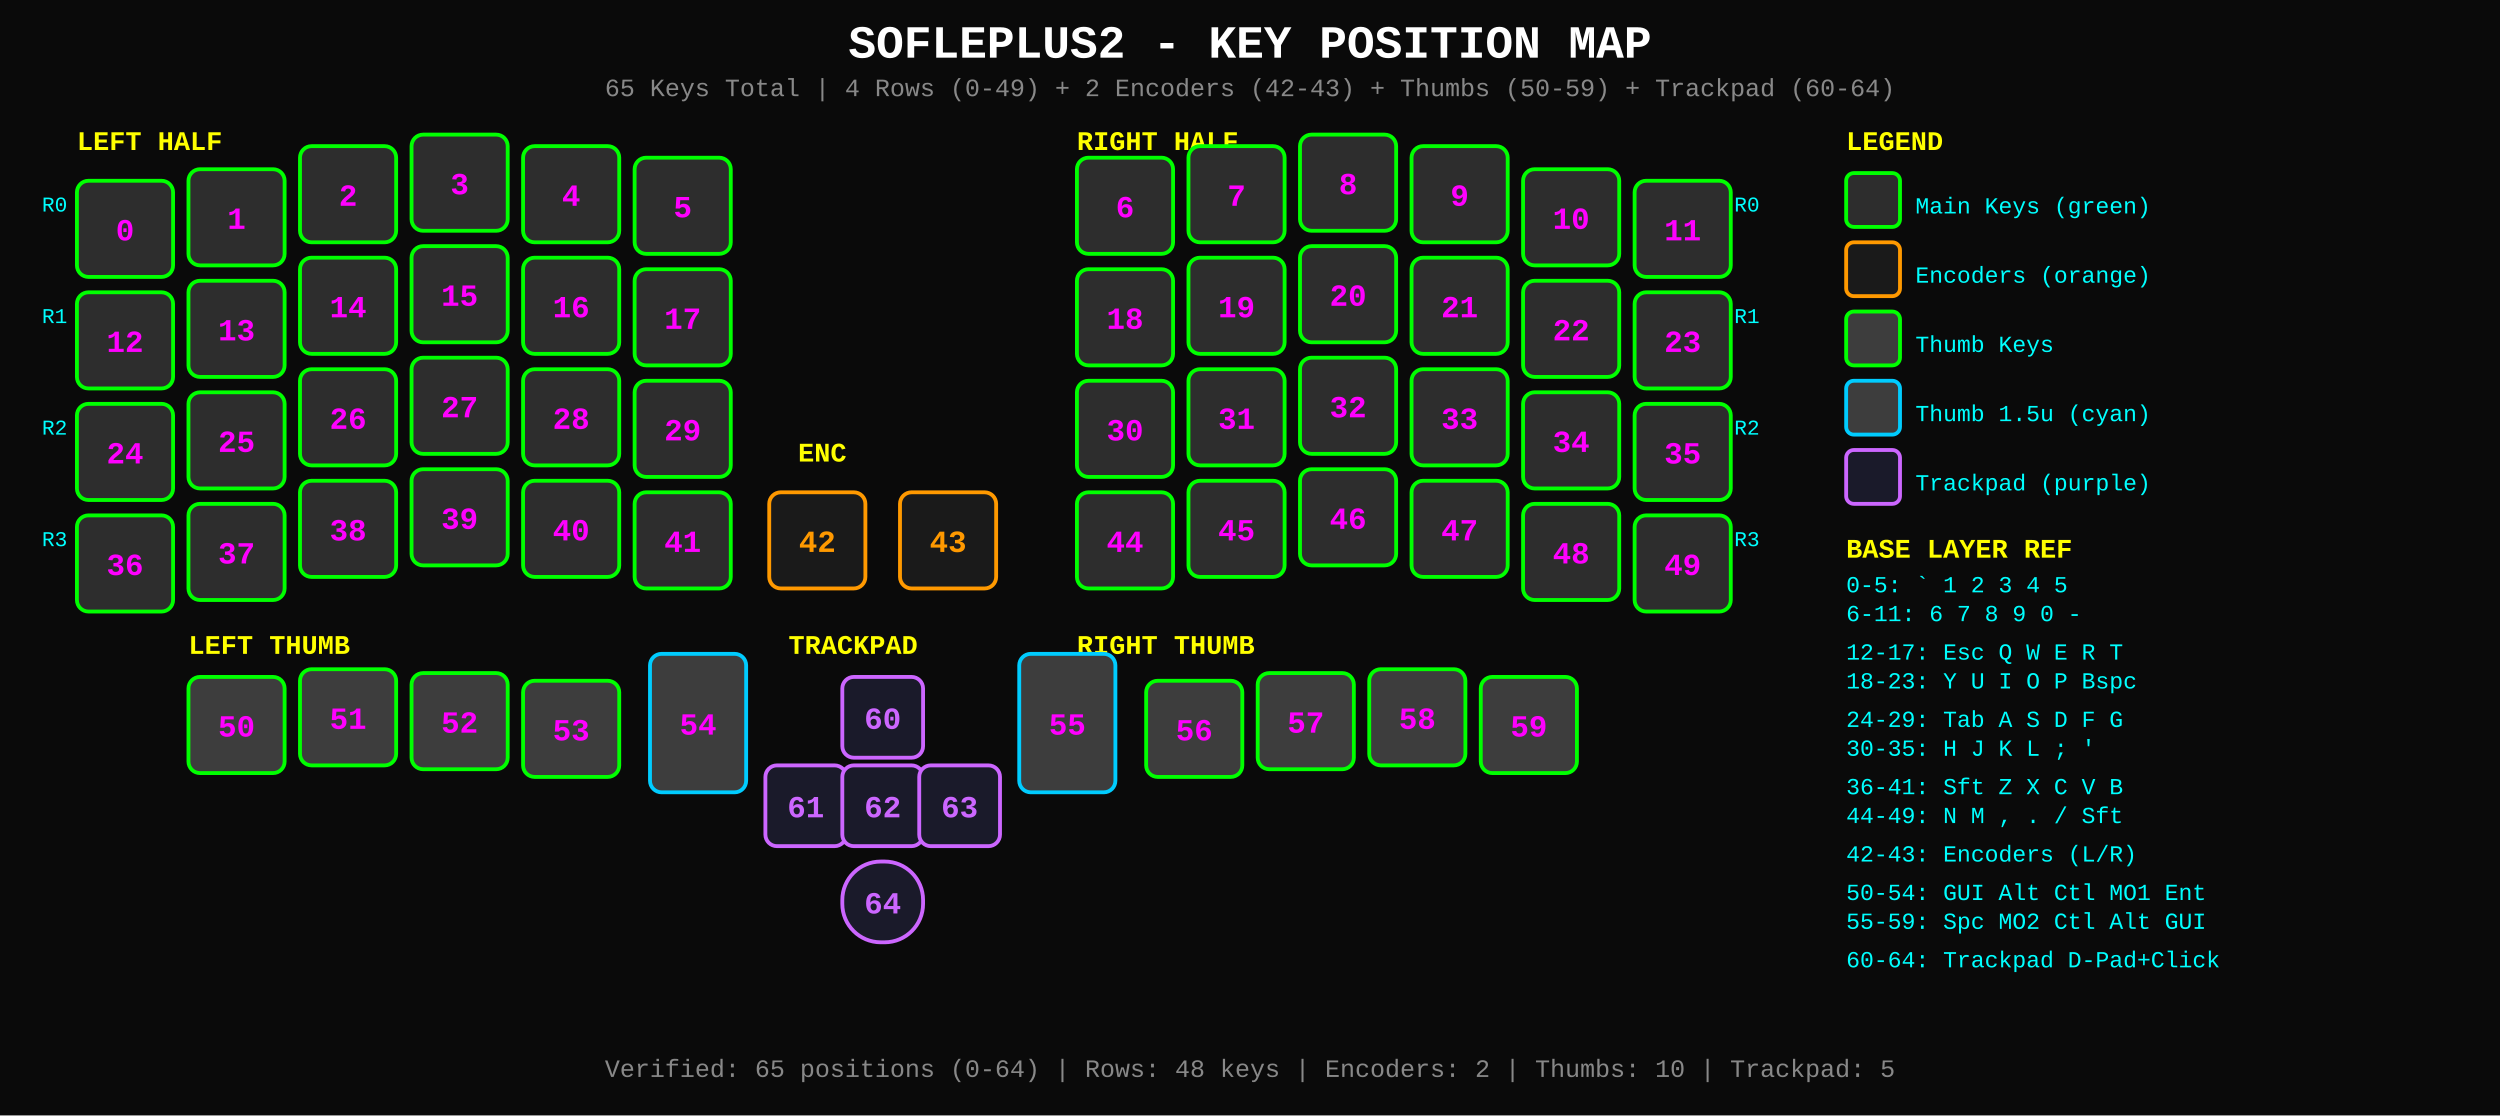
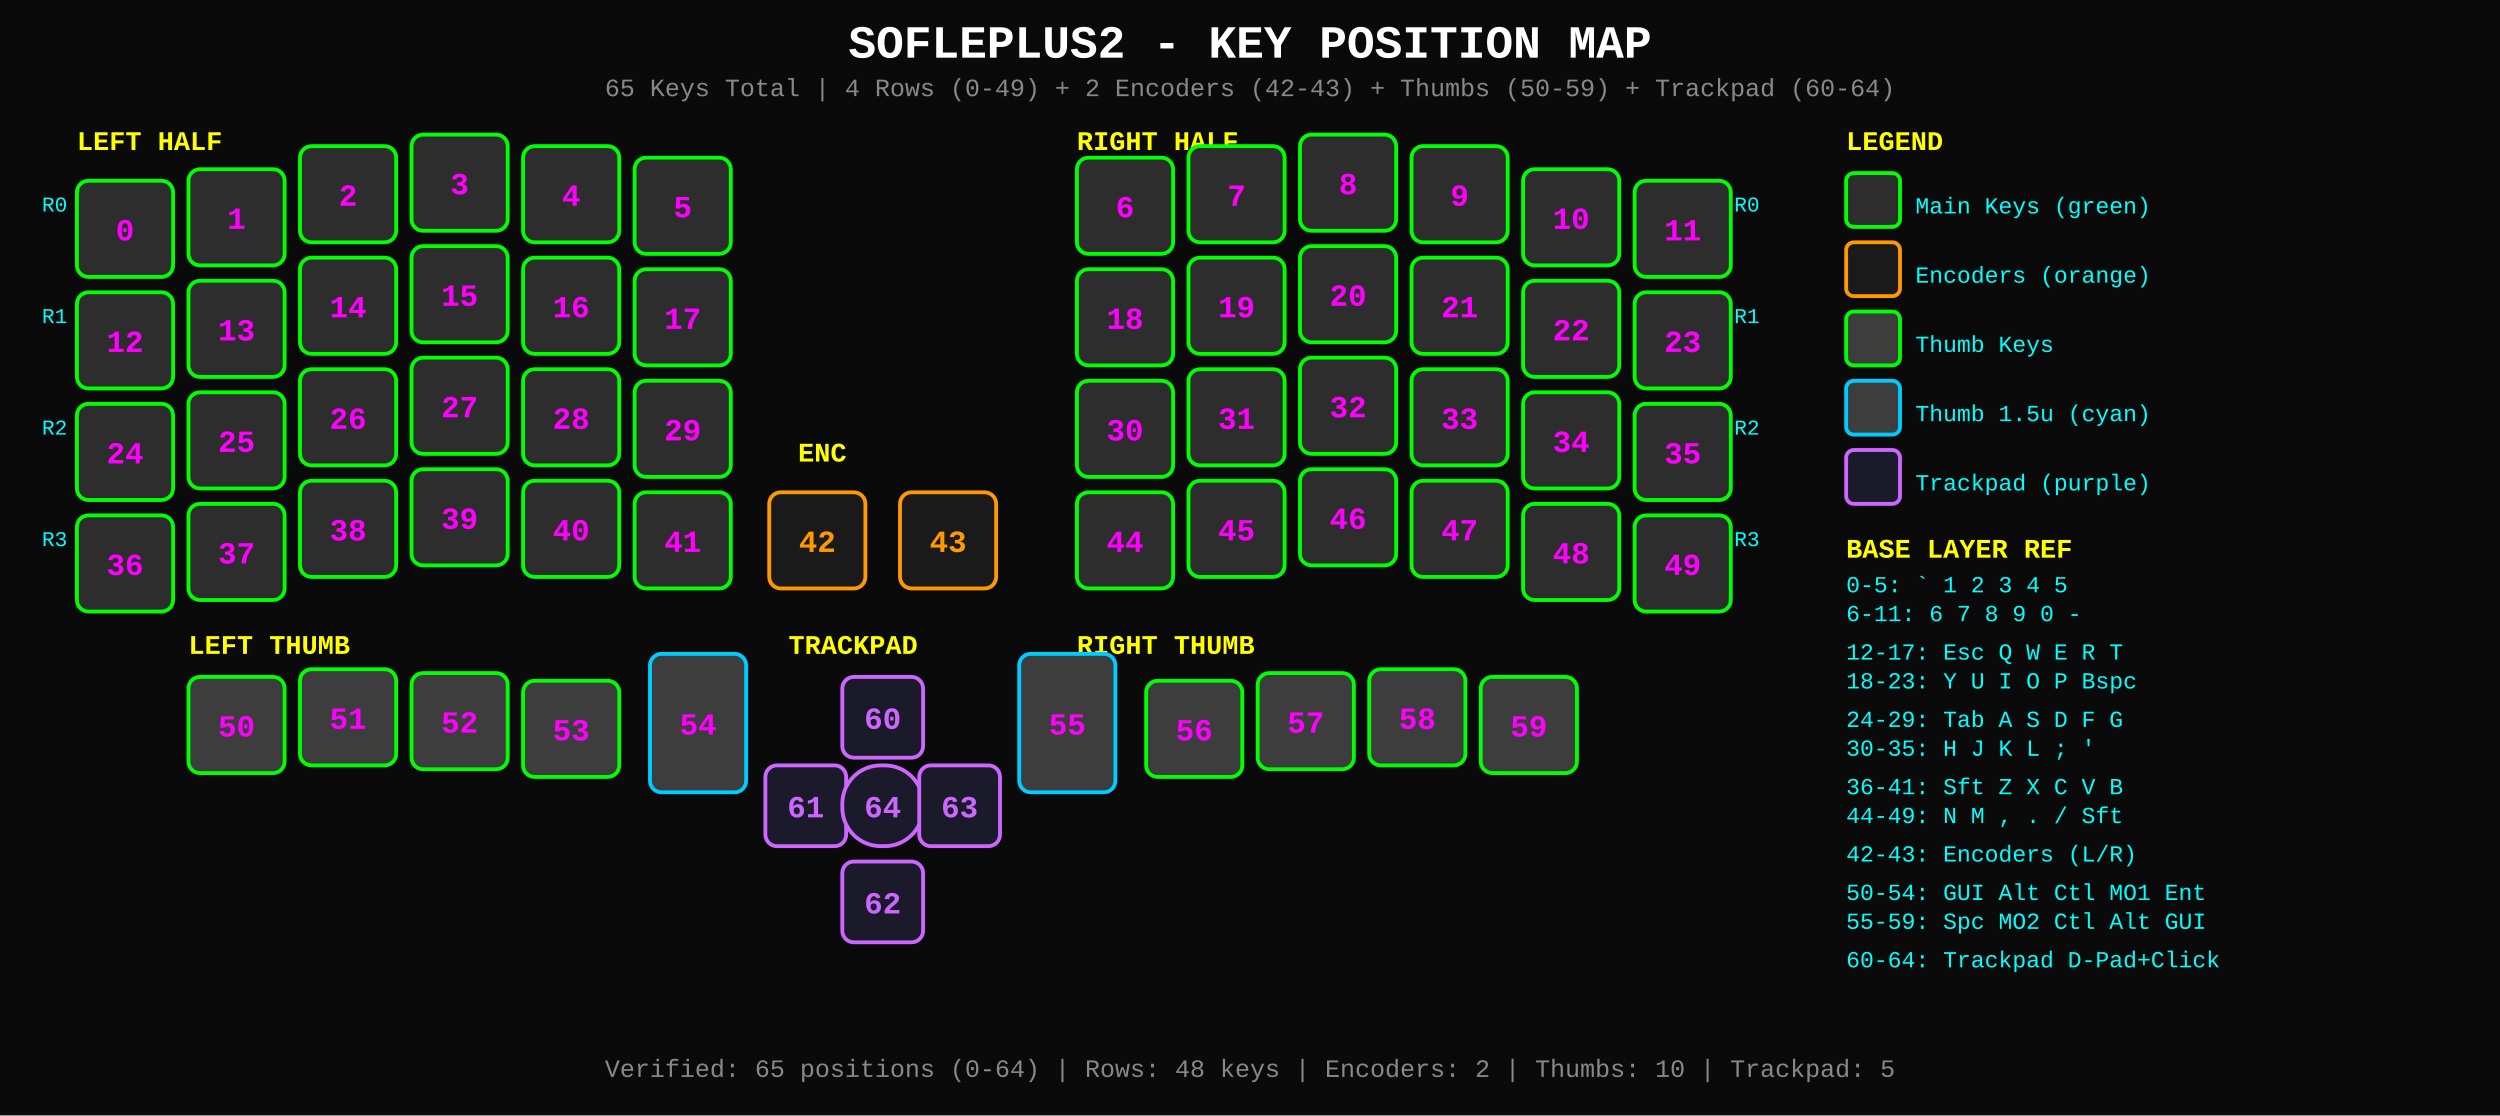
<svg xmlns="http://www.w3.org/2000/svg" width="1300" height="580">
  <defs>
    <style>
      .key { fill: #2d2d2d; stroke: #00ff00; stroke-width: 2; }
      .key-num { fill: #ff00ff; font-family: 'Courier New', monospace; font-size: 16px; font-weight: bold; text-anchor: middle; }
      .encoder { fill: #1a1a1a; stroke: #ff9900; stroke-width: 2; }
      .encoder-num { fill: #ff9900; font-family: 'Courier New', monospace; font-size: 16px; font-weight: bold; text-anchor: middle; }
      .trackpad { fill: #1a1a2a; stroke: #cc66ff; stroke-width: 2; }
      .trackpad-num { fill: #cc66ff; font-family: 'Courier New', monospace; font-size: 16px; font-weight: bold; text-anchor: middle; }
      .thumb { fill: #3d3d3d; stroke: #00ff00; stroke-width: 2; }
      .thumb-tall { fill: #3d3d3d; stroke: #00ccff; stroke-width: 2; }
      .title { fill: #ffffff; font-family: 'Courier New', monospace; font-size: 24px; font-weight: bold; text-anchor: middle; }
      .subtitle { fill: #888888; font-family: 'Courier New', monospace; font-size: 13px; text-anchor: middle; }
      .section { fill: #ffff00; font-family: 'Courier New', monospace; font-size: 14px; font-weight: bold; }
      .row-label { fill: #00ffff; font-family: 'Courier New', monospace; font-size: 11px; text-anchor: end; }
      .legend-text { fill: #00ffff; font-family: 'Courier New', monospace; font-size: 12px; }
    </style>
  </defs>
  <rect width="1300" height="580" fill="#0a0a0a" />
  <text x="650" y="30" class="title">SOFLEPLUS2 - KEY POSITION MAP</text>
  <text x="650" y="50" class="subtitle">65 Keys Total | 4 Rows (0-49) + 2 Encoders (42-43) + Thumbs (50-59) + Trackpad (60-64)</text>
  <text x="40" y="78" class="section">LEFT HALF</text>
  <text x="35" y="110" class="row-label">R0</text>
  <rect x="40" y="94" width="50" height="50" class="key" rx="6" />
  <text x="65" y="125" class="key-num">0</text>
  <rect x="98" y="88" width="50" height="50" class="key" rx="6" />
  <text x="123" y="119" class="key-num">1</text>
  <rect x="156" y="76" width="50" height="50" class="key" rx="6" />
  <text x="181" y="107" class="key-num">2</text>
  <rect x="214" y="70" width="50" height="50" class="key" rx="6" />
  <text x="239" y="101" class="key-num">3</text>
  <rect x="272" y="76" width="50" height="50" class="key" rx="6" />
  <text x="297" y="107" class="key-num">4</text>
  <rect x="330" y="82" width="50" height="50" class="key" rx="6" />
  <text x="355" y="113" class="key-num">5</text>
  <text x="35" y="168" class="row-label">R1</text>
  <rect x="40" y="152" width="50" height="50" class="key" rx="6" />
  <text x="65" y="183" class="key-num">12</text>
  <rect x="98" y="146" width="50" height="50" class="key" rx="6" />
  <text x="123" y="177" class="key-num">13</text>
  <rect x="156" y="134" width="50" height="50" class="key" rx="6" />
  <text x="181" y="165" class="key-num">14</text>
  <rect x="214" y="128" width="50" height="50" class="key" rx="6" />
  <text x="239" y="159" class="key-num">15</text>
  <rect x="272" y="134" width="50" height="50" class="key" rx="6" />
  <text x="297" y="165" class="key-num">16</text>
  <rect x="330" y="140" width="50" height="50" class="key" rx="6" />
  <text x="355" y="171" class="key-num">17</text>
  <text x="35" y="226" class="row-label">R2</text>
  <rect x="40" y="210" width="50" height="50" class="key" rx="6" />
  <text x="65" y="241" class="key-num">24</text>
  <rect x="98" y="204" width="50" height="50" class="key" rx="6" />
  <text x="123" y="235" class="key-num">25</text>
  <rect x="156" y="192" width="50" height="50" class="key" rx="6" />
  <text x="181" y="223" class="key-num">26</text>
  <rect x="214" y="186" width="50" height="50" class="key" rx="6" />
  <text x="239" y="217" class="key-num">27</text>
  <rect x="272" y="192" width="50" height="50" class="key" rx="6" />
  <text x="297" y="223" class="key-num">28</text>
  <rect x="330" y="198" width="50" height="50" class="key" rx="6" />
  <text x="355" y="229" class="key-num">29</text>
  <text x="35" y="284" class="row-label">R3</text>
  <rect x="40" y="268" width="50" height="50" class="key" rx="6" />
  <text x="65" y="299" class="key-num">36</text>
  <rect x="98" y="262" width="50" height="50" class="key" rx="6" />
  <text x="123" y="293" class="key-num">37</text>
  <rect x="156" y="250" width="50" height="50" class="key" rx="6" />
  <text x="181" y="281" class="key-num">38</text>
  <rect x="214" y="244" width="50" height="50" class="key" rx="6" />
  <text x="239" y="275" class="key-num">39</text>
  <rect x="272" y="250" width="50" height="50" class="key" rx="6" />
  <text x="297" y="281" class="key-num">40</text>
  <rect x="330" y="256" width="50" height="50" class="key" rx="6" />
  <text x="355" y="287" class="key-num">41</text>
  <text x="415" y="240" class="section">ENC</text>
  <rect x="400" y="256" width="50" height="50" class="encoder" rx="6" />
  <text x="425" y="287" class="encoder-num">42</text>
  <rect x="468" y="256" width="50" height="50" class="encoder" rx="6" />
  <text x="493" y="287" class="encoder-num">43</text>
  <text x="560" y="78" class="section">RIGHT HALF</text>
  <text x="915" y="110" class="row-label">R0</text>
  <rect x="560" y="82" width="50" height="50" class="key" rx="6" />
  <text x="585" y="113" class="key-num">6</text>
  <rect x="618" y="76" width="50" height="50" class="key" rx="6" />
  <text x="643" y="107" class="key-num">7</text>
  <rect x="676" y="70" width="50" height="50" class="key" rx="6" />
  <text x="701" y="101" class="key-num">8</text>
  <rect x="734" y="76" width="50" height="50" class="key" rx="6" />
  <text x="759" y="107" class="key-num">9</text>
  <rect x="792" y="88" width="50" height="50" class="key" rx="6" />
  <text x="817" y="119" class="key-num">10</text>
  <rect x="850" y="94" width="50" height="50" class="key" rx="6" />
  <text x="875" y="125" class="key-num">11</text>
  <text x="915" y="168" class="row-label">R1</text>
  <rect x="560" y="140" width="50" height="50" class="key" rx="6" />
  <text x="585" y="171" class="key-num">18</text>
  <rect x="618" y="134" width="50" height="50" class="key" rx="6" />
  <text x="643" y="165" class="key-num">19</text>
  <rect x="676" y="128" width="50" height="50" class="key" rx="6" />
  <text x="701" y="159" class="key-num">20</text>
  <rect x="734" y="134" width="50" height="50" class="key" rx="6" />
  <text x="759" y="165" class="key-num">21</text>
  <rect x="792" y="146" width="50" height="50" class="key" rx="6" />
  <text x="817" y="177" class="key-num">22</text>
  <rect x="850" y="152" width="50" height="50" class="key" rx="6" />
  <text x="875" y="183" class="key-num">23</text>
  <text x="915" y="226" class="row-label">R2</text>
  <rect x="560" y="198" width="50" height="50" class="key" rx="6" />
  <text x="585" y="229" class="key-num">30</text>
  <rect x="618" y="192" width="50" height="50" class="key" rx="6" />
  <text x="643" y="223" class="key-num">31</text>
  <rect x="676" y="186" width="50" height="50" class="key" rx="6" />
  <text x="701" y="217" class="key-num">32</text>
  <rect x="734" y="192" width="50" height="50" class="key" rx="6" />
  <text x="759" y="223" class="key-num">33</text>
  <rect x="792" y="204" width="50" height="50" class="key" rx="6" />
  <text x="817" y="235" class="key-num">34</text>
  <rect x="850" y="210" width="50" height="50" class="key" rx="6" />
  <text x="875" y="241" class="key-num">35</text>
  <text x="915" y="284" class="row-label">R3</text>
  <rect x="560" y="256" width="50" height="50" class="key" rx="6" />
  <text x="585" y="287" class="key-num">44</text>
  <rect x="618" y="250" width="50" height="50" class="key" rx="6" />
  <text x="643" y="281" class="key-num">45</text>
  <rect x="676" y="244" width="50" height="50" class="key" rx="6" />
  <text x="701" y="275" class="key-num">46</text>
  <rect x="734" y="250" width="50" height="50" class="key" rx="6" />
  <text x="759" y="281" class="key-num">47</text>
  <rect x="792" y="262" width="50" height="50" class="key" rx="6" />
  <text x="817" y="293" class="key-num">48</text>
  <rect x="850" y="268" width="50" height="50" class="key" rx="6" />
  <text x="875" y="299" class="key-num">49</text>
  <text x="98" y="340" class="section">LEFT THUMB</text>
  <rect x="98" y="352" width="50" height="50" class="thumb" rx="6" />
  <text x="123" y="383" class="key-num">50</text>
  <rect x="156" y="348" width="50" height="50" class="thumb" rx="6" />
  <text x="181" y="379" class="key-num">51</text>
  <rect x="214" y="350" width="50" height="50" class="thumb" rx="6" />
  <text x="239" y="381" class="key-num">52</text>
  <rect x="272" y="354" width="50" height="50" class="thumb" rx="6" />
  <text x="297" y="385" class="key-num">53</text>
  <rect x="338" y="340" width="50" height="72" class="thumb-tall" rx="6" />
  <text x="363" y="382" class="key-num">54</text>
  <text x="560" y="340" class="section">RIGHT THUMB</text>
  <rect x="530" y="340" width="50" height="72" class="thumb-tall" rx="6" />
  <text x="555" y="382" class="key-num">55</text>
  <rect x="596" y="354" width="50" height="50" class="thumb" rx="6" />
  <text x="621" y="385" class="key-num">56</text>
  <rect x="654" y="350" width="50" height="50" class="thumb" rx="6" />
  <text x="679" y="381" class="key-num">57</text>
  <rect x="712" y="348" width="50" height="50" class="thumb" rx="6" />
  <text x="737" y="379" class="key-num">58</text>
  <rect x="770" y="352" width="50" height="50" class="thumb" rx="6" />
  <text x="795" y="383" class="key-num">59</text>
  <text x="410" y="340" class="section">TRACKPAD</text>
  <rect x="438" y="352" width="42" height="42" class="trackpad" rx="6" />
  <text x="459" y="379" class="trackpad-num">60</text>
  <rect x="398" y="398" width="42" height="42" class="trackpad" rx="6" />
  <text x="419" y="425" class="trackpad-num">61</text>
-   <rect x="438" y="398" width="42" height="42" class="trackpad" rx="6" />
-   <text x="459" y="425" class="trackpad-num">62</text>
+   <rect x="438" y="398" width="42" height="42" class="trackpad" rx="20" />
+   <text x="459" y="425" class="trackpad-num">64</text>
  <rect x="478" y="398" width="42" height="42" class="trackpad" rx="6" />
  <text x="499" y="425" class="trackpad-num">63</text>
-   <rect x="438" y="448" width="42" height="42" class="trackpad" rx="20" />
-   <text x="459" y="475" class="trackpad-num">64</text>
+   <rect x="438" y="448" width="42" height="42" class="trackpad" rx="6" />
+   <text x="459" y="475" class="trackpad-num">62</text>
  <text x="960" y="78" class="section">LEGEND</text>
  <rect x="960" y="90" width="28" height="28" class="key" rx="4" />
  <text x="996" y="111" class="legend-text">Main Keys (green)</text>
  <rect x="960" y="126" width="28" height="28" class="encoder" rx="4" />
  <text x="996" y="147" class="legend-text">Encoders (orange)</text>
  <rect x="960" y="162" width="28" height="28" class="thumb" rx="4" />
  <text x="996" y="183" class="legend-text">Thumb Keys</text>
  <rect x="960" y="198" width="28" height="28" class="thumb-tall" rx="4" />
  <text x="996" y="219" class="legend-text">Thumb 1.5u (cyan)</text>
  <rect x="960" y="234" width="28" height="28" class="trackpad" rx="4" />
  <text x="996" y="255" class="legend-text">Trackpad (purple)</text>
  <text x="960" y="290" class="section">BASE LAYER REF</text>
  <text x="960" y="308" class="legend-text">0-5:   `  1  2  3  4  5</text>
  <text x="960" y="323" class="legend-text">6-11:  6  7  8  9  0  -</text>
  <text x="960" y="343" class="legend-text">12-17: Esc Q  W  E  R  T</text>
  <text x="960" y="358" class="legend-text">18-23: Y  U  I  O  P  Bspc</text>
  <text x="960" y="378" class="legend-text">24-29: Tab A  S  D  F  G</text>
  <text x="960" y="393" class="legend-text">30-35: H  J  K  L  ;  '</text>
  <text x="960" y="413" class="legend-text">36-41: Sft Z  X  C  V  B</text>
  <text x="960" y="428" class="legend-text">44-49: N  M  ,  .  /  Sft</text>
  <text x="960" y="448" class="legend-text">42-43: Encoders (L/R)</text>
  <text x="960" y="468" class="legend-text">50-54: GUI Alt Ctl MO1 Ent</text>
  <text x="960" y="483" class="legend-text">55-59: Spc MO2 Ctl Alt GUI</text>
  <text x="960" y="503" class="legend-text">60-64: Trackpad D-Pad+Click</text>
  <text x="650" y="560" class="subtitle">Verified: 65 positions (0-64) | Rows: 48 keys | Encoders: 2 | Thumbs: 10 | Trackpad: 5</text>
</svg>
